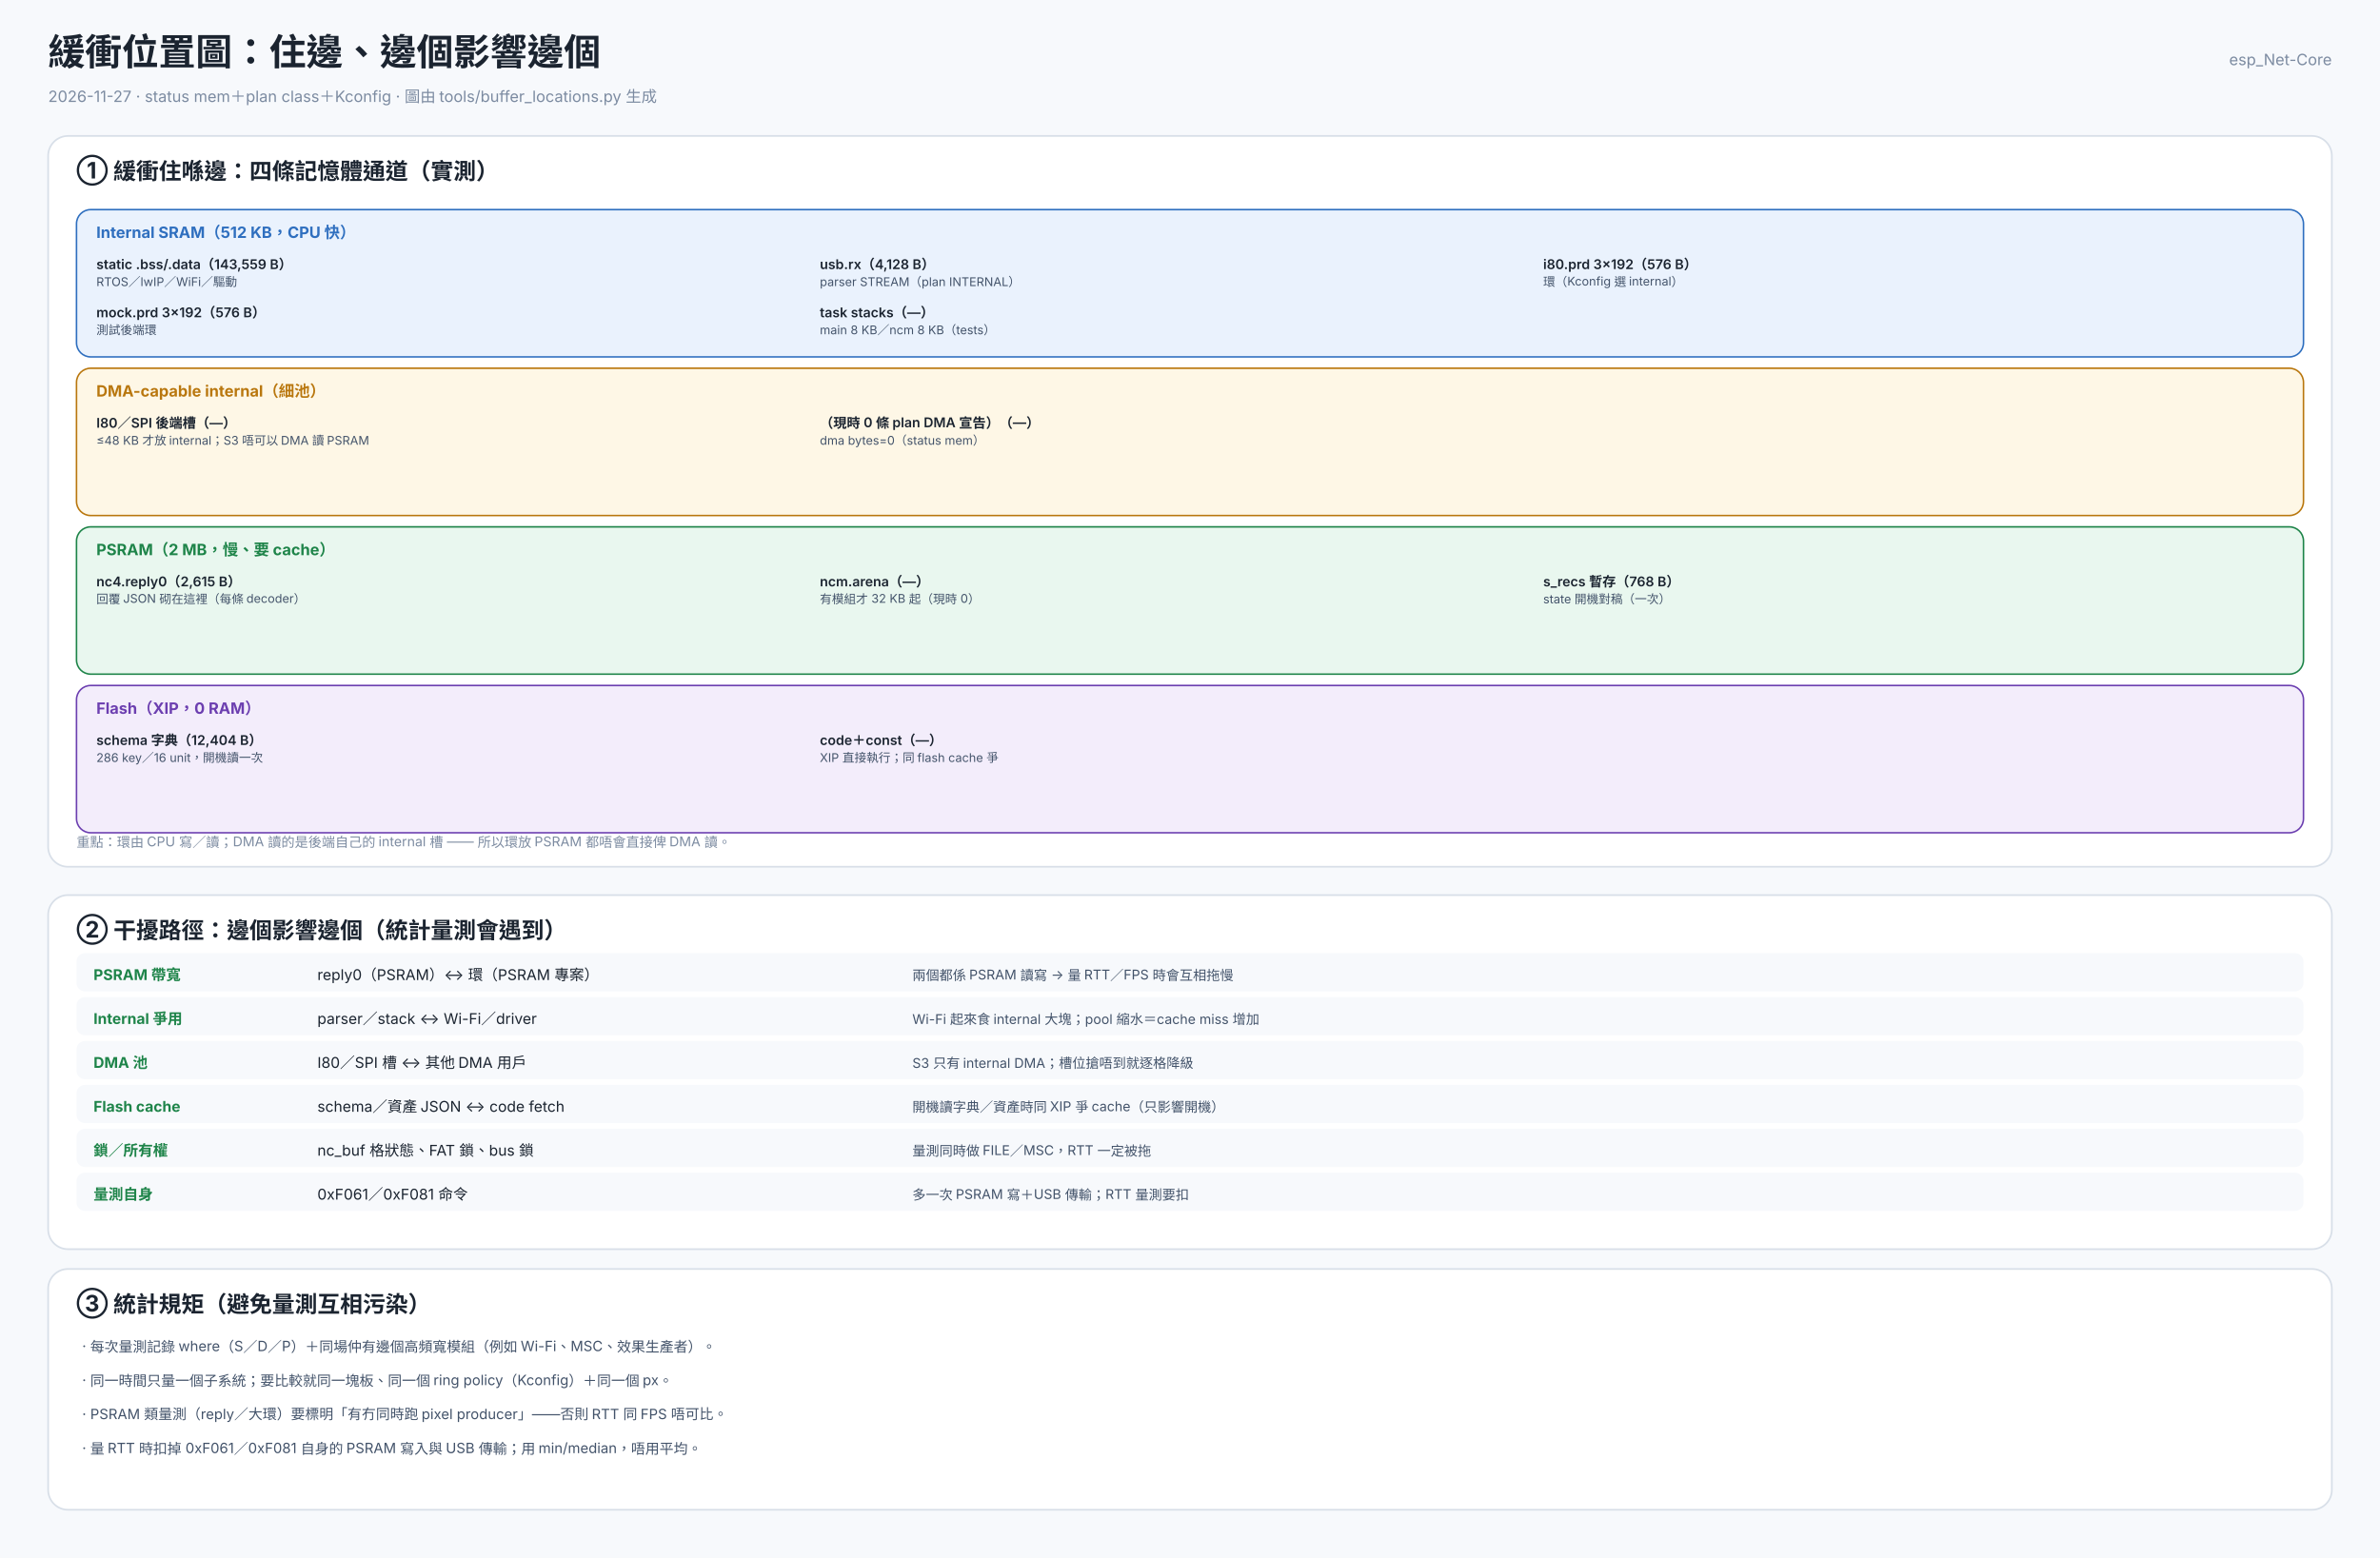
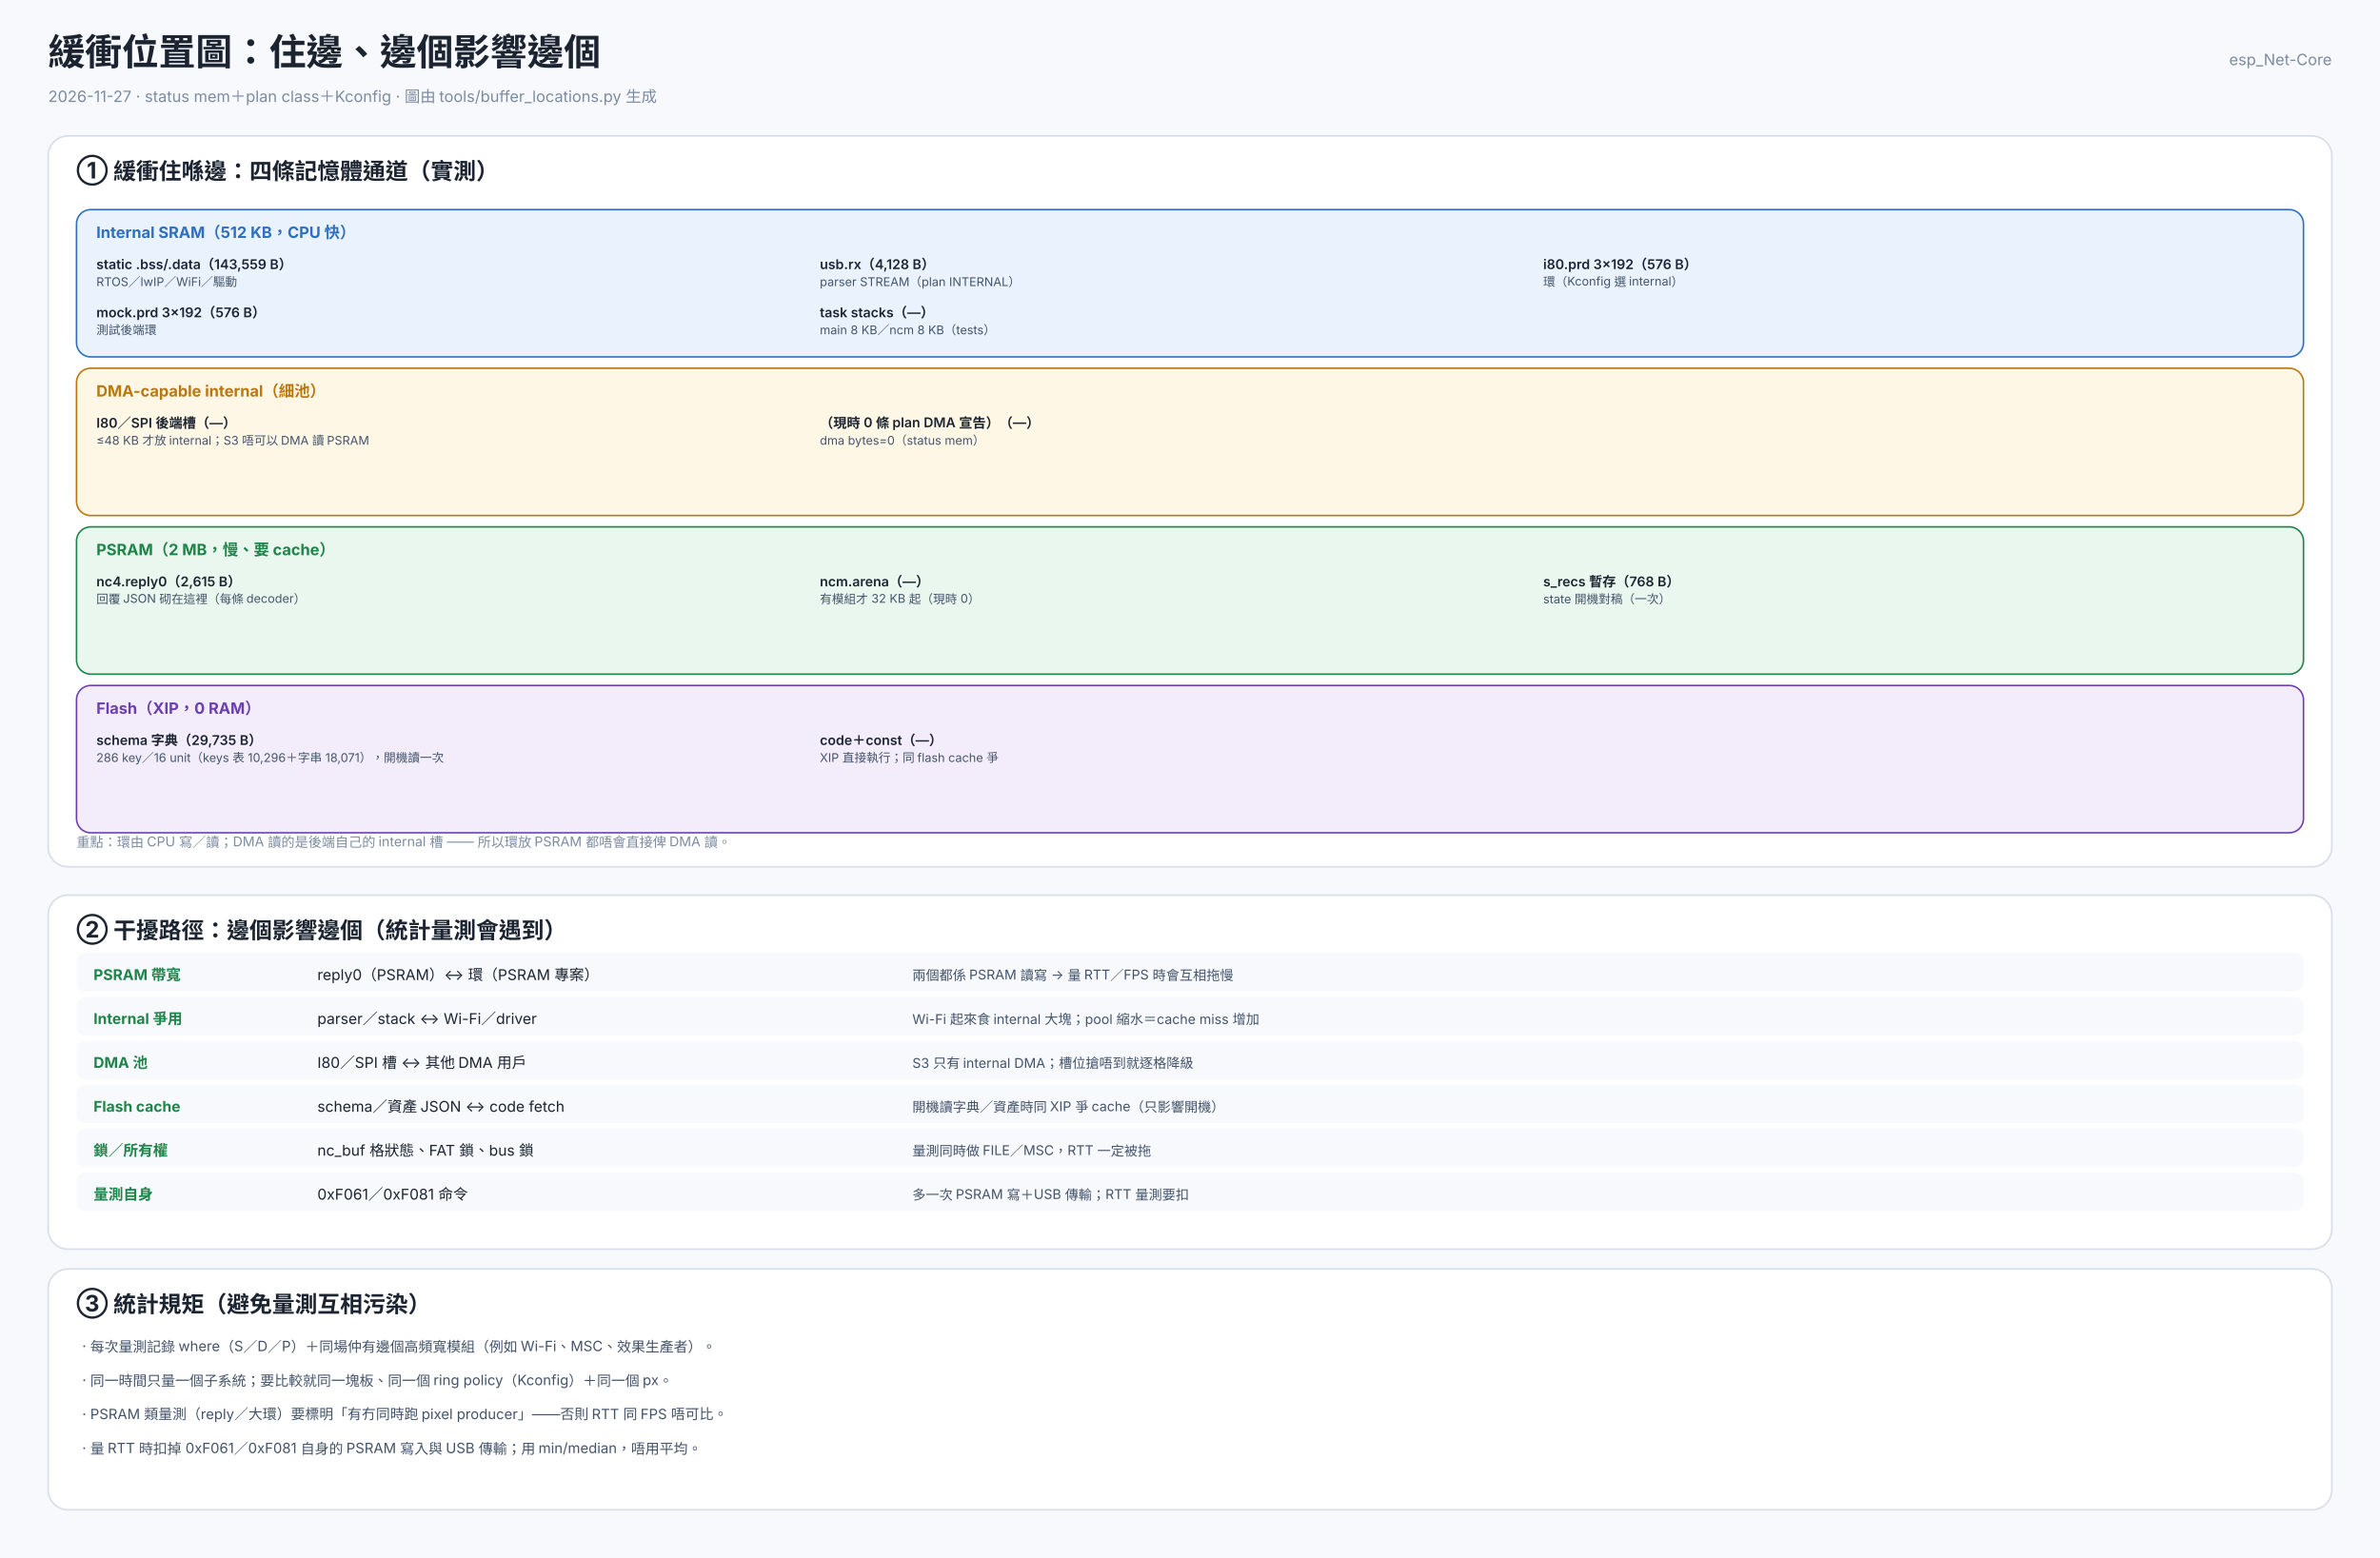
<svg xmlns="http://www.w3.org/2000/svg" width="1680" height="1100" viewBox="0 0 1680 1100">
  <defs>
    <marker id="a" viewBox="0 0 10 10" refX="8" refY="5" markerWidth="6" markerHeight="6" orient="auto">
      <path d="M 0 0 L 10 5 L 0 10 z" fill="#7c8ba1" />
    </marker>
  </defs>
  <rect width="1680" height="1100" fill="#f7f9fc" />
  <text x="34.0" y="46.0" font-size="26" fill="#1b2430" font-weight="700" text-anchor="start" font-family="Inter, Noto Sans CJK TC, PingFang TC, sans-serif">緩衝位置圖：住邊、邊個影響邊個</text>
  <text x="34.0" y="72.0" font-size="11" fill="#7c8ba1" font-weight="400" text-anchor="start" font-family="Inter, Noto Sans CJK TC, PingFang TC, sans-serif">2026-11-27 · status mem＋plan class＋Kconfig · 圖由 tools/buffer_locations.py 生成</text>
  <text x="1646.0" y="46.0" font-size="11" fill="#7c8ba1" font-weight="400" text-anchor="end" font-family="Inter, Noto Sans CJK TC, PingFang TC, sans-serif">esp_Net-Core</text>
  <rect x="34.0" y="96.0" width="1612.0" height="516.0" rx="14" fill="#ffffff" stroke="#d8dfe8" stroke-width="1.2" />
  <text x="54.0" y="126.0" font-size="16" fill="#1b2430" font-weight="700" text-anchor="start" font-family="Inter, Noto Sans CJK TC, PingFang TC, sans-serif">① 緩衝住喺邊：四條記憶體通道（實測）</text>
  <rect x="54.0" y="148.0" width="1572.0" height="104.0" rx="10" fill="#eaf2fd" stroke="#2f6fbf" stroke-width="1.1" />
  <text x="68.0" y="168.0" font-size="11" fill="#2f6fbf" font-weight="700" text-anchor="start" font-family="Inter, Noto Sans CJK TC, PingFang TC, sans-serif">Internal SRAM（512 KB，CPU 快）</text>
  <text x="68.0" y="190.0" font-size="9.5" fill="#1b2430" font-weight="600" text-anchor="start" font-family="Inter, Noto Sans CJK TC, PingFang TC, sans-serif">static .bss/.data（143,559 B）</text>
  <text x="68.0" y="202.0" font-size="8.5" fill="#43536a" font-weight="400" text-anchor="start" font-family="Inter, Noto Sans CJK TC, PingFang TC, sans-serif">RTOS／lwIP／WiFi／驅動</text>
  <text x="578.7" y="190.0" font-size="9.5" fill="#1b2430" font-weight="600" text-anchor="start" font-family="Inter, Noto Sans CJK TC, PingFang TC, sans-serif">usb.rx（4,128 B）</text>
  <text x="578.7" y="202.0" font-size="8.5" fill="#43536a" font-weight="400" text-anchor="start" font-family="Inter, Noto Sans CJK TC, PingFang TC, sans-serif">parser STREAM（plan INTERNAL）</text>
  <text x="1089.3" y="190.0" font-size="9.5" fill="#1b2430" font-weight="600" text-anchor="start" font-family="Inter, Noto Sans CJK TC, PingFang TC, sans-serif">i80.prd 3×192（576 B）</text>
  <text x="1089.3" y="202.0" font-size="8.5" fill="#43536a" font-weight="400" text-anchor="start" font-family="Inter, Noto Sans CJK TC, PingFang TC, sans-serif">環（Kconfig 選 internal）</text>
  <text x="68.0" y="224.0" font-size="9.5" fill="#1b2430" font-weight="600" text-anchor="start" font-family="Inter, Noto Sans CJK TC, PingFang TC, sans-serif">mock.prd 3×192（576 B）</text>
  <text x="68.0" y="236.0" font-size="8.5" fill="#43536a" font-weight="400" text-anchor="start" font-family="Inter, Noto Sans CJK TC, PingFang TC, sans-serif">測試後端環</text>
  <text x="578.7" y="224.0" font-size="9.5" fill="#1b2430" font-weight="600" text-anchor="start" font-family="Inter, Noto Sans CJK TC, PingFang TC, sans-serif">task stacks（—）</text>
  <text x="578.7" y="236.0" font-size="8.5" fill="#43536a" font-weight="400" text-anchor="start" font-family="Inter, Noto Sans CJK TC, PingFang TC, sans-serif">main 8 KB／ncm 8 KB（tests）</text>
  <rect x="54.0" y="260.0" width="1572.0" height="104.0" rx="10" fill="#fef7e6" stroke="#b9770e" stroke-width="1.1" />
  <text x="68.0" y="280.0" font-size="11" fill="#b9770e" font-weight="700" text-anchor="start" font-family="Inter, Noto Sans CJK TC, PingFang TC, sans-serif">DMA-capable internal（細池）</text>
  <text x="68.0" y="302.0" font-size="9.5" fill="#1b2430" font-weight="600" text-anchor="start" font-family="Inter, Noto Sans CJK TC, PingFang TC, sans-serif">I80／SPI 後端槽（—）</text>
  <text x="68.0" y="314.0" font-size="8.5" fill="#43536a" font-weight="400" text-anchor="start" font-family="Inter, Noto Sans CJK TC, PingFang TC, sans-serif">≤48 KB 才放 internal；S3 唔可以 DMA 讀 PSRAM</text>
  <text x="578.7" y="302.0" font-size="9.5" fill="#1b2430" font-weight="600" text-anchor="start" font-family="Inter, Noto Sans CJK TC, PingFang TC, sans-serif">（現時 0 條 plan DMA 宣告）（—）</text>
  <text x="578.7" y="314.0" font-size="8.5" fill="#43536a" font-weight="400" text-anchor="start" font-family="Inter, Noto Sans CJK TC, PingFang TC, sans-serif">dma bytes=0（status mem）</text>
  <rect x="54.0" y="372.0" width="1572.0" height="104.0" rx="10" fill="#e9f7ef" stroke="#1e8449" stroke-width="1.1" />
  <text x="68.0" y="392.0" font-size="11" fill="#1e8449" font-weight="700" text-anchor="start" font-family="Inter, Noto Sans CJK TC, PingFang TC, sans-serif">PSRAM（2 MB，慢、要 cache）</text>
  <text x="68.0" y="414.0" font-size="9.5" fill="#1b2430" font-weight="600" text-anchor="start" font-family="Inter, Noto Sans CJK TC, PingFang TC, sans-serif">nc4.reply0（2,615 B）</text>
  <text x="68.0" y="426.0" font-size="8.5" fill="#43536a" font-weight="400" text-anchor="start" font-family="Inter, Noto Sans CJK TC, PingFang TC, sans-serif">回覆 JSON 砌在這裡（每條 decoder）</text>
  <text x="578.7" y="414.0" font-size="9.5" fill="#1b2430" font-weight="600" text-anchor="start" font-family="Inter, Noto Sans CJK TC, PingFang TC, sans-serif">ncm.arena（—）</text>
  <text x="578.7" y="426.0" font-size="8.5" fill="#43536a" font-weight="400" text-anchor="start" font-family="Inter, Noto Sans CJK TC, PingFang TC, sans-serif">有模組才 32 KB 起（現時 0）</text>
  <text x="1089.3" y="414.0" font-size="9.5" fill="#1b2430" font-weight="600" text-anchor="start" font-family="Inter, Noto Sans CJK TC, PingFang TC, sans-serif">s_recs 暫存（768 B）</text>
  <text x="1089.3" y="426.0" font-size="8.5" fill="#43536a" font-weight="400" text-anchor="start" font-family="Inter, Noto Sans CJK TC, PingFang TC, sans-serif">state 開機對稿（一次）</text>
  <rect x="54.0" y="484.0" width="1572.0" height="104.0" rx="10" fill="#f3edfb" stroke="#6c3fb0" stroke-width="1.1" />
  <text x="68.0" y="504.0" font-size="11" fill="#6c3fb0" font-weight="700" text-anchor="start" font-family="Inter, Noto Sans CJK TC, PingFang TC, sans-serif">Flash（XIP，0 RAM）</text>
-   <text x="68.0" y="526.0" font-size="9.5" fill="#1b2430" font-weight="600" text-anchor="start" font-family="Inter, Noto Sans CJK TC, PingFang TC, sans-serif">schema 字典（12,404 B）</text>
-   <text x="68.0" y="538.0" font-size="8.5" fill="#43536a" font-weight="400" text-anchor="start" font-family="Inter, Noto Sans CJK TC, PingFang TC, sans-serif">286 key／16 unit，開機讀一次</text>
+   <text x="68.0" y="526.0" font-size="9.5" fill="#1b2430" font-weight="600" text-anchor="start" font-family="Inter, Noto Sans CJK TC, PingFang TC, sans-serif">schema 字典（29,735 B）</text>
+   <text x="68.0" y="538.0" font-size="8.5" fill="#43536a" font-weight="400" text-anchor="start" font-family="Inter, Noto Sans CJK TC, PingFang TC, sans-serif">286 key／16 unit（keys 表 10,296＋字串 18,071），開機讀一次</text>
  <text x="578.7" y="526.0" font-size="9.5" fill="#1b2430" font-weight="600" text-anchor="start" font-family="Inter, Noto Sans CJK TC, PingFang TC, sans-serif">code＋const（—）</text>
  <text x="578.7" y="538.0" font-size="8.5" fill="#43536a" font-weight="400" text-anchor="start" font-family="Inter, Noto Sans CJK TC, PingFang TC, sans-serif">XIP 直接執行；同 flash cache 爭</text>
  <text x="54.0" y="598.0" font-size="9.5" fill="#7c8ba1" font-weight="400" text-anchor="start" font-family="Inter, Noto Sans CJK TC, PingFang TC, sans-serif">重點：環由 CPU 寫／讀；DMA 讀的是後端自己的 internal 槽 —— 所以環放 PSRAM 都唔會直接俾 DMA 讀。</text>
  <rect x="34.0" y="632.0" width="1612.0" height="250.0" rx="14" fill="#ffffff" stroke="#d8dfe8" stroke-width="1.2" />
  <text x="54.0" y="662.0" font-size="16" fill="#1b2430" font-weight="700" text-anchor="start" font-family="Inter, Noto Sans CJK TC, PingFang TC, sans-serif">② 干擾路徑：邊個影響邊個（統計量測會遇到）</text>
  <rect x="54.0" y="673.0" width="1572.0" height="27.0" rx="6" fill="#f7f9fc" />
  <text x="66.0" y="692.0" font-size="10.5" fill="#1e8449" font-weight="700" text-anchor="start" font-family="Inter, Noto Sans CJK TC, PingFang TC, sans-serif">PSRAM 帶寬</text>
  <text x="224.0" y="692.0" font-size="10.5" fill="#1b2430" font-weight="400" text-anchor="start" font-family="Inter, Noto Sans CJK TC, PingFang TC, sans-serif">reply0（PSRAM）↔ 環（PSRAM 專案）</text>
  <text x="644.0" y="692.0" font-size="9.5" fill="#43536a" font-weight="400" text-anchor="start" font-family="Inter, Noto Sans CJK TC, PingFang TC, sans-serif">兩個都係 PSRAM 讀寫 → 量 RTT／FPS 時會互相拖慢</text>
  <rect x="54.0" y="704.0" width="1572.0" height="27.0" rx="6" fill="#f7f9fc" />
  <text x="66.0" y="723.0" font-size="10.5" fill="#1e8449" font-weight="700" text-anchor="start" font-family="Inter, Noto Sans CJK TC, PingFang TC, sans-serif">Internal 爭用</text>
  <text x="224.0" y="723.0" font-size="10.5" fill="#1b2430" font-weight="400" text-anchor="start" font-family="Inter, Noto Sans CJK TC, PingFang TC, sans-serif">parser／stack ↔ Wi-Fi／driver</text>
  <text x="644.0" y="723.0" font-size="9.5" fill="#43536a" font-weight="400" text-anchor="start" font-family="Inter, Noto Sans CJK TC, PingFang TC, sans-serif">Wi-Fi 起來食 internal 大塊；pool 縮水＝cache miss 增加</text>
  <rect x="54.0" y="735.0" width="1572.0" height="27.0" rx="6" fill="#f7f9fc" />
  <text x="66.0" y="754.0" font-size="10.5" fill="#1e8449" font-weight="700" text-anchor="start" font-family="Inter, Noto Sans CJK TC, PingFang TC, sans-serif">DMA 池</text>
  <text x="224.0" y="754.0" font-size="10.5" fill="#1b2430" font-weight="400" text-anchor="start" font-family="Inter, Noto Sans CJK TC, PingFang TC, sans-serif">I80／SPI 槽 ↔ 其他 DMA 用戶</text>
  <text x="644.0" y="754.0" font-size="9.5" fill="#43536a" font-weight="400" text-anchor="start" font-family="Inter, Noto Sans CJK TC, PingFang TC, sans-serif">S3 只有 internal DMA；槽位搶唔到就逐格降級</text>
  <rect x="54.0" y="766.0" width="1572.0" height="27.0" rx="6" fill="#f7f9fc" />
  <text x="66.0" y="785.0" font-size="10.5" fill="#1e8449" font-weight="700" text-anchor="start" font-family="Inter, Noto Sans CJK TC, PingFang TC, sans-serif">Flash cache</text>
  <text x="224.0" y="785.0" font-size="10.5" fill="#1b2430" font-weight="400" text-anchor="start" font-family="Inter, Noto Sans CJK TC, PingFang TC, sans-serif">schema／資產 JSON ↔ code fetch</text>
  <text x="644.0" y="785.0" font-size="9.5" fill="#43536a" font-weight="400" text-anchor="start" font-family="Inter, Noto Sans CJK TC, PingFang TC, sans-serif">開機讀字典／資產時同 XIP 爭 cache（只影響開機）</text>
  <rect x="54.0" y="797.0" width="1572.0" height="27.0" rx="6" fill="#f7f9fc" />
  <text x="66.0" y="816.0" font-size="10.5" fill="#1e8449" font-weight="700" text-anchor="start" font-family="Inter, Noto Sans CJK TC, PingFang TC, sans-serif">鎖／所有權</text>
  <text x="224.0" y="816.0" font-size="10.5" fill="#1b2430" font-weight="400" text-anchor="start" font-family="Inter, Noto Sans CJK TC, PingFang TC, sans-serif">nc_buf 格狀態、FAT 鎖、bus 鎖</text>
  <text x="644.0" y="816.0" font-size="9.5" fill="#43536a" font-weight="400" text-anchor="start" font-family="Inter, Noto Sans CJK TC, PingFang TC, sans-serif">量測同時做 FILE／MSC，RTT 一定被拖</text>
  <rect x="54.0" y="828.0" width="1572.0" height="27.0" rx="6" fill="#f7f9fc" />
  <text x="66.0" y="847.0" font-size="10.5" fill="#1e8449" font-weight="700" text-anchor="start" font-family="Inter, Noto Sans CJK TC, PingFang TC, sans-serif">量測自身</text>
  <text x="224.0" y="847.0" font-size="10.5" fill="#1b2430" font-weight="400" text-anchor="start" font-family="Inter, Noto Sans CJK TC, PingFang TC, sans-serif">0xF061／0xF081 命令</text>
  <text x="644.0" y="847.0" font-size="9.5" fill="#43536a" font-weight="400" text-anchor="start" font-family="Inter, Noto Sans CJK TC, PingFang TC, sans-serif">多一次 PSRAM 寫＋USB 傳輸；RTT 量測要扣</text>
  <rect x="34.0" y="896.0" width="1612.0" height="170.0" rx="14" fill="#ffffff" stroke="#d8dfe8" stroke-width="1.2" />
  <text x="54.0" y="926.0" font-size="16" fill="#1b2430" font-weight="700" text-anchor="start" font-family="Inter, Noto Sans CJK TC, PingFang TC, sans-serif">③ 統計規矩（避免量測互相污染）</text>
  <text x="58.0" y="954.0" font-size="10" fill="#43536a" font-weight="400" text-anchor="start" font-family="Inter, Noto Sans CJK TC, PingFang TC, sans-serif">· 每次量測記錄 where（S／D／P）＋同場仲有邊個高頻寬模組（例如 Wi-Fi、MSC、效果生產者）。</text>
  <text x="58.0" y="978.0" font-size="10" fill="#43536a" font-weight="400" text-anchor="start" font-family="Inter, Noto Sans CJK TC, PingFang TC, sans-serif">· 同一時間只量一個子系統；要比較就同一塊板、同一個 ring policy（Kconfig）＋同一個 px。</text>
  <text x="58.0" y="1002.0" font-size="10" fill="#43536a" font-weight="400" text-anchor="start" font-family="Inter, Noto Sans CJK TC, PingFang TC, sans-serif">· PSRAM 類量測（reply／大環）要標明「有冇同時跑 pixel producer」——否則 RTT 同 FPS 唔可比。</text>
  <text x="58.0" y="1026.0" font-size="10" fill="#43536a" font-weight="400" text-anchor="start" font-family="Inter, Noto Sans CJK TC, PingFang TC, sans-serif">· 量 RTT 時扣掉 0xF061／0xF081 自身的 PSRAM 寫入與 USB 傳輸；用 min/median，唔用平均。</text>
</svg>
